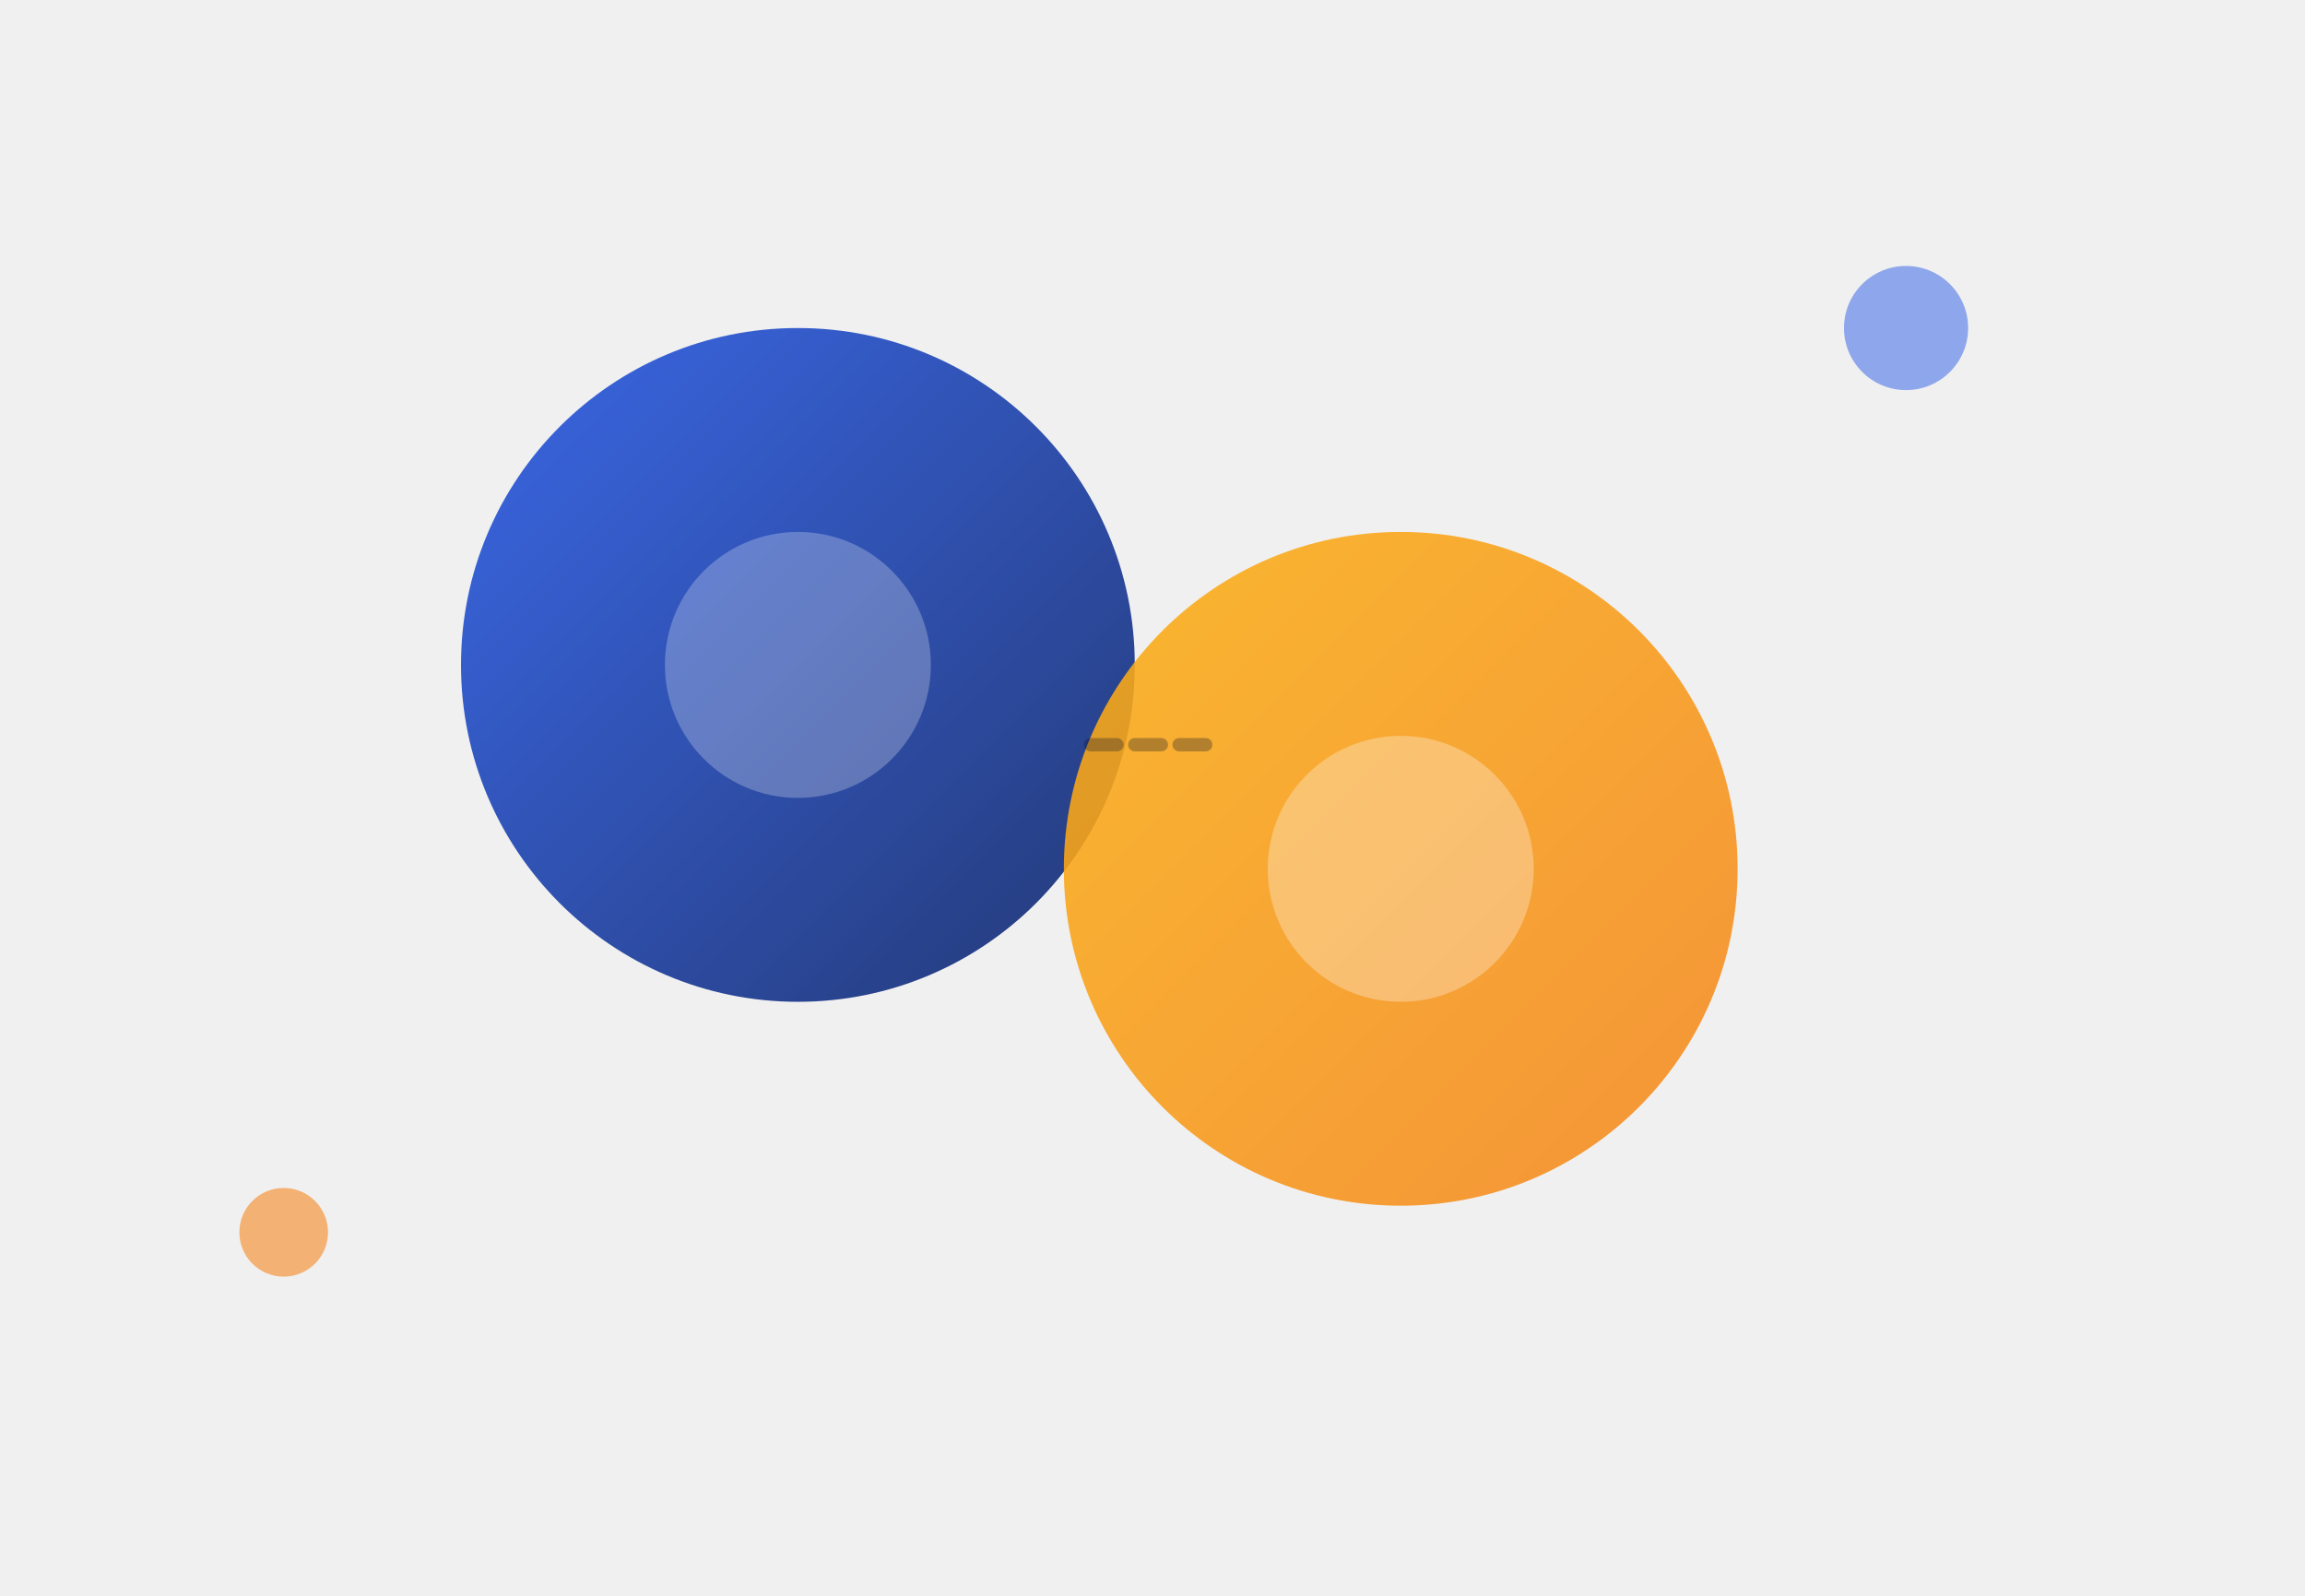
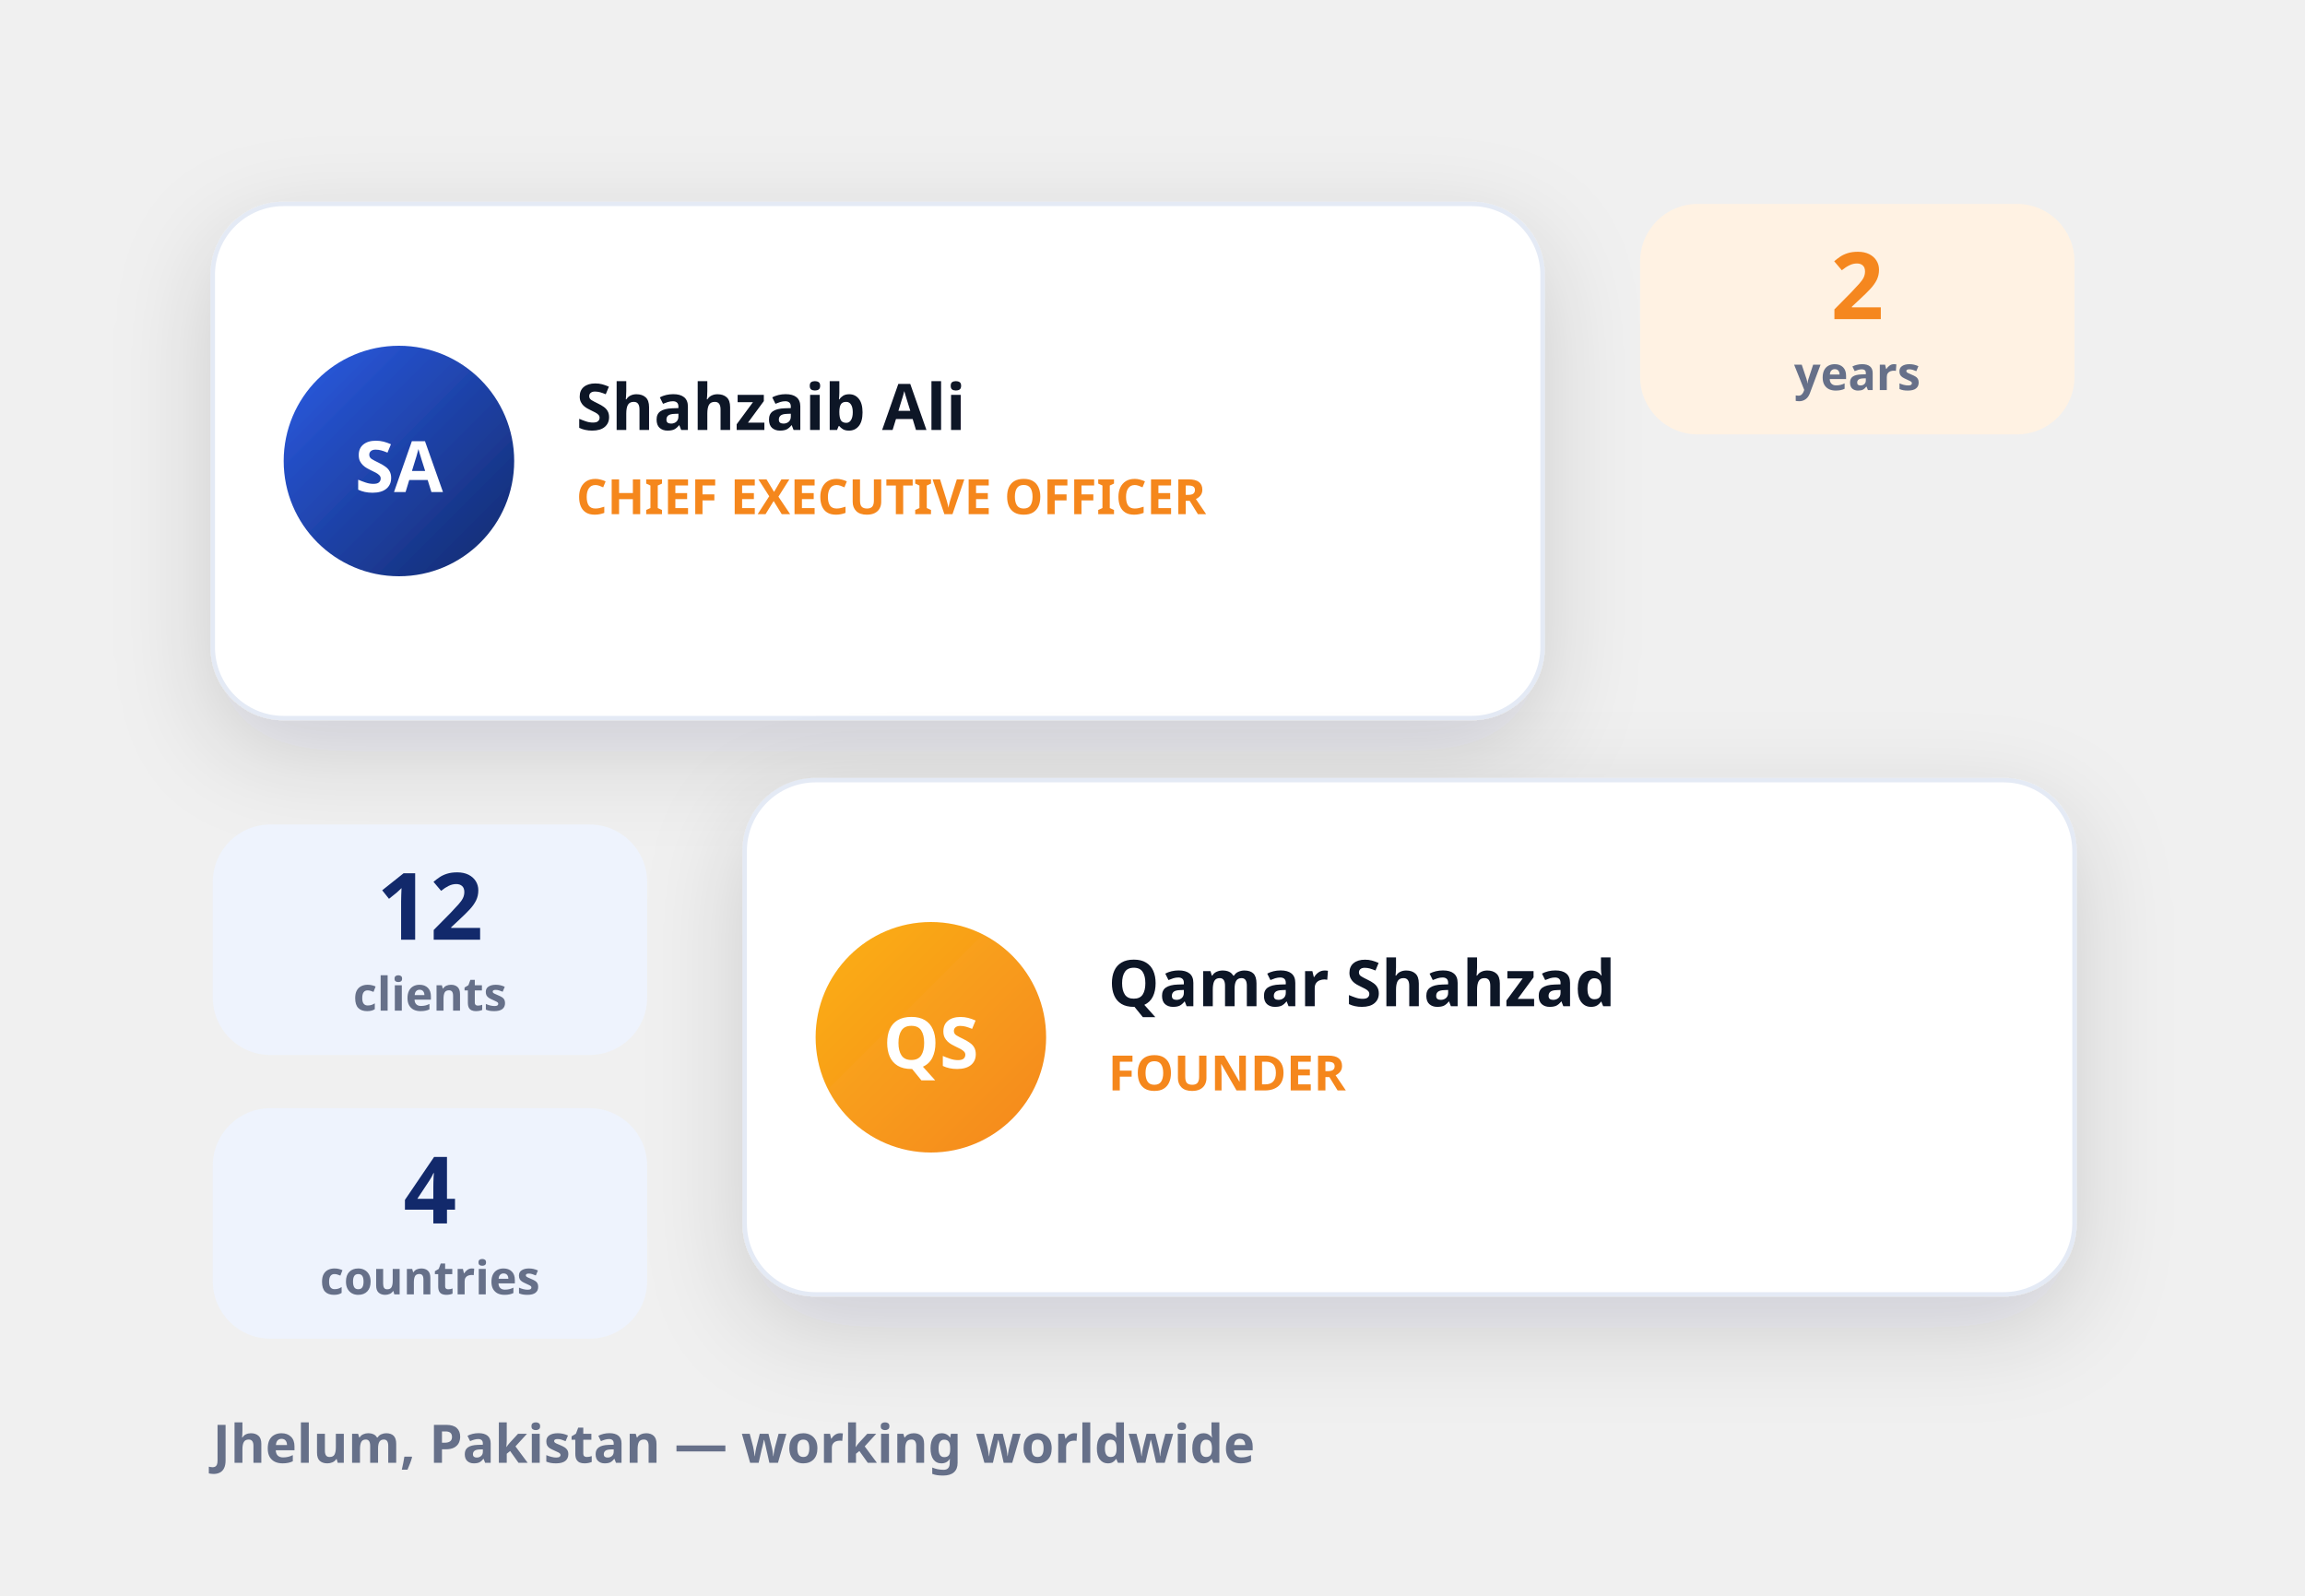
- <svg xmlns="http://www.w3.org/2000/svg" viewBox="0 0 520 360" width="520" height="360" fill="none">
+ <svg xmlns="http://www.w3.org/2000/svg" viewBox="0 0 520 360" width="520" height="360" fill="none" font-family="Plus Jakarta Sans, system-ui, sans-serif">
  <defs>
    <linearGradient id="a" x1="0" y1="0" x2="1" y2="1">
      <stop offset="0" stop-color="#2B5CE6" />
      <stop offset="1" stop-color="#12296B" />
    </linearGradient>
-     <linearGradient id="b" x1="0" y1="0" x2="1" y2="1">
+     <linearGradient id="o" x1="0" y1="0" x2="1" y2="1">
      <stop offset="0" stop-color="#FBB016" />
      <stop offset="1" stop-color="#F5871F" />
    </linearGradient>
+     <filter id="s" x="-25%" y="-25%" width="150%" height="150%">
+       <feDropShadow dx="0" dy="7" stdDeviation="11" flood-color="#0B1226" flood-opacity=".15" />
+     </filter>
  </defs>
-   <circle cx="180" cy="150" r="76" fill="url(#a)" opacity=".92" />
-   <circle cx="316" cy="196" r="76" fill="url(#b)" opacity=".88" />
-   <circle cx="180" cy="150" r="30" fill="#fff" opacity=".25" />
-   <circle cx="316" cy="196" r="30" fill="#fff" opacity=".3" />
-   <path d="M246 168h6M256 168h6M266 168h6" stroke="#0B1226" stroke-width="3" stroke-linecap="round" opacity=".3" />
-   <circle cx="430" cy="74" r="14" fill="#2B5CE6" opacity=".5" />
-   <circle cx="64" cy="278" r="10" fill="#F5871F" opacity=".6" />
+   <g filter="url(#s)">
+     <rect x="48" y="46" width="300" height="116" rx="16" fill="#fff" stroke="#E4EAF5" />
+     <circle cx="90" cy="104" r="26" fill="url(#a)" />
+     <text x="90" y="111" fill="#fff" font-size="16" font-weight="800" text-anchor="middle">SA</text>
+     <text x="130" y="97" fill="#0B1226" font-size="14.5" font-weight="700">Shahzaib Ali</text>
+     <text x="130" y="116" fill="#F5871F" font-size="11" font-weight="700">CHIEF EXECUTIVE OFFICER</text>
+   </g>
+   <g filter="url(#s)">
+     <rect x="168" y="176" width="300" height="116" rx="16" fill="#fff" stroke="#E4EAF5" />
+     <circle cx="210" cy="234" r="26" fill="url(#o)" />
+     <text x="210" y="241" fill="#fff" font-size="16" font-weight="800" text-anchor="middle">QS</text>
+     <text x="250" y="227" fill="#0B1226" font-size="14.5" font-weight="700">Qamar Shahzad</text>
+     <text x="250" y="246" fill="#F5871F" font-size="11" font-weight="700">FOUNDER</text>
+   </g>
+   <g>
+     <rect x="48" y="186" width="98" height="52" rx="13" fill="#EEF3FD" />
+     <text x="97" y="212" fill="#12296B" font-size="21" font-weight="800" text-anchor="middle">12</text>
+     <text x="97" y="228" fill="#667089" font-size="10.5" font-weight="600" text-anchor="middle">clients</text>
+     <rect x="48" y="250" width="98" height="52" rx="13" fill="#EEF3FD" />
+     <text x="97" y="276" fill="#12296B" font-size="21" font-weight="800" text-anchor="middle">4</text>
+     <text x="97" y="292" fill="#667089" font-size="10.5" font-weight="600" text-anchor="middle">countries</text>
+     <rect x="370" y="46" width="98" height="52" rx="13" fill="#FFF2E3" />
+     <text x="419" y="72" fill="#F5871F" font-size="21" font-weight="800" text-anchor="middle">2</text>
+     <text x="419" y="88" fill="#667089" font-size="10.5" font-weight="600" text-anchor="middle">years</text>
+   </g>
+   <text x="48" y="330" fill="#667089" font-size="12" font-weight="600">Jhelum, Pakistan — working worldwide</text>
</svg>
